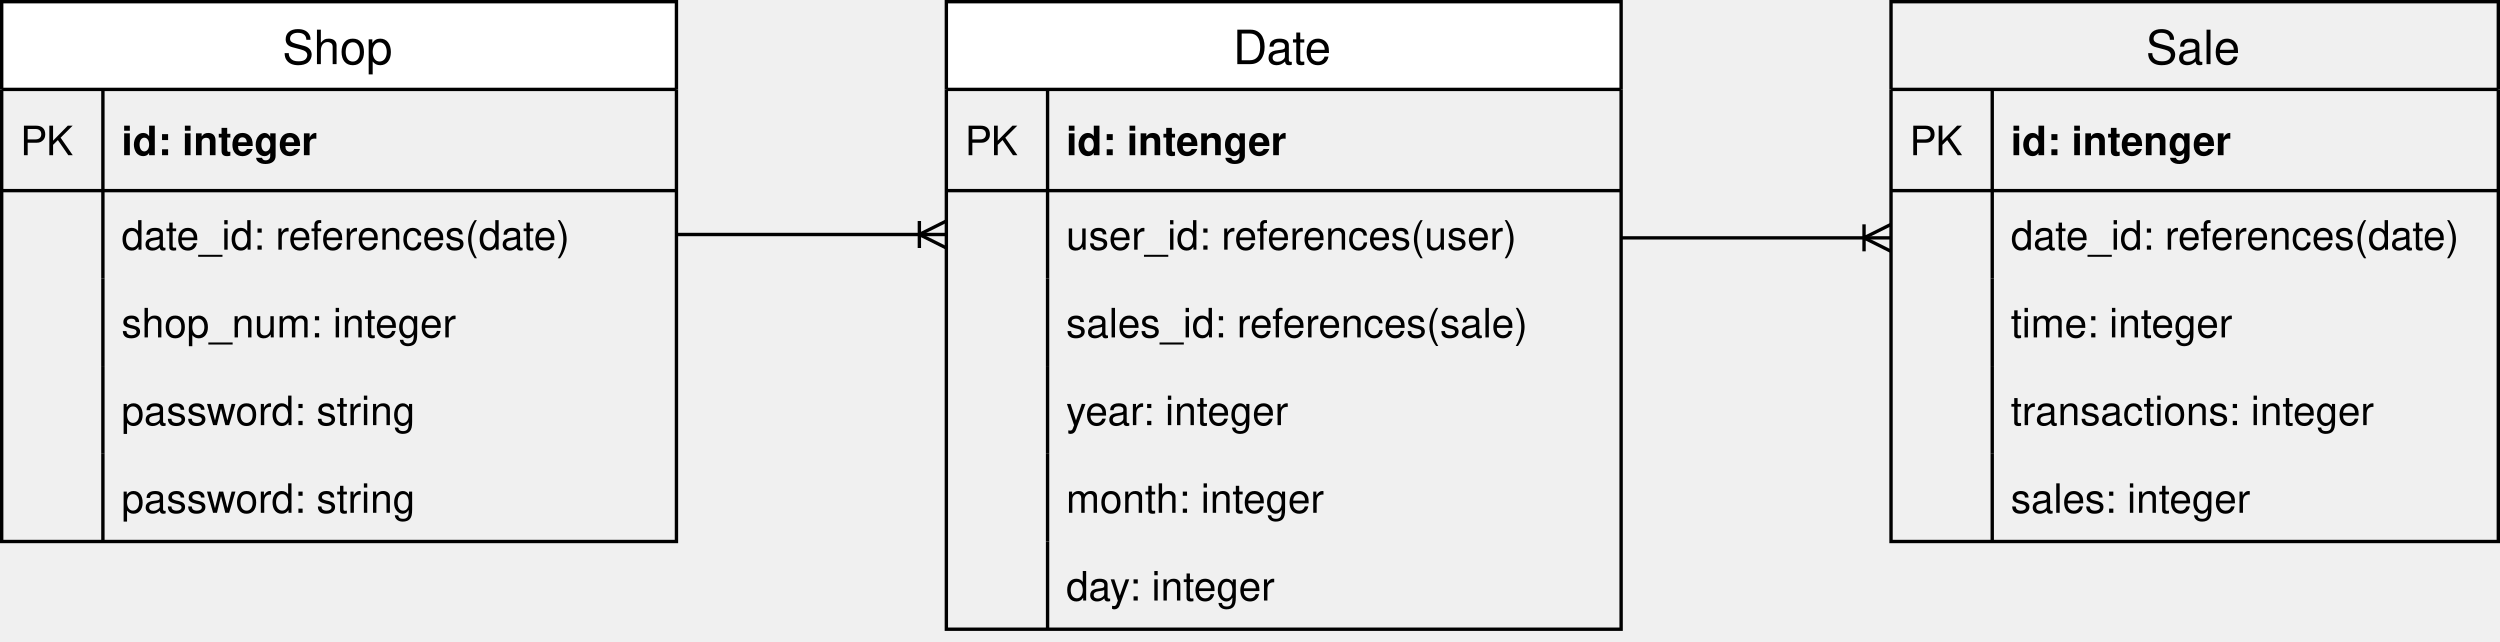
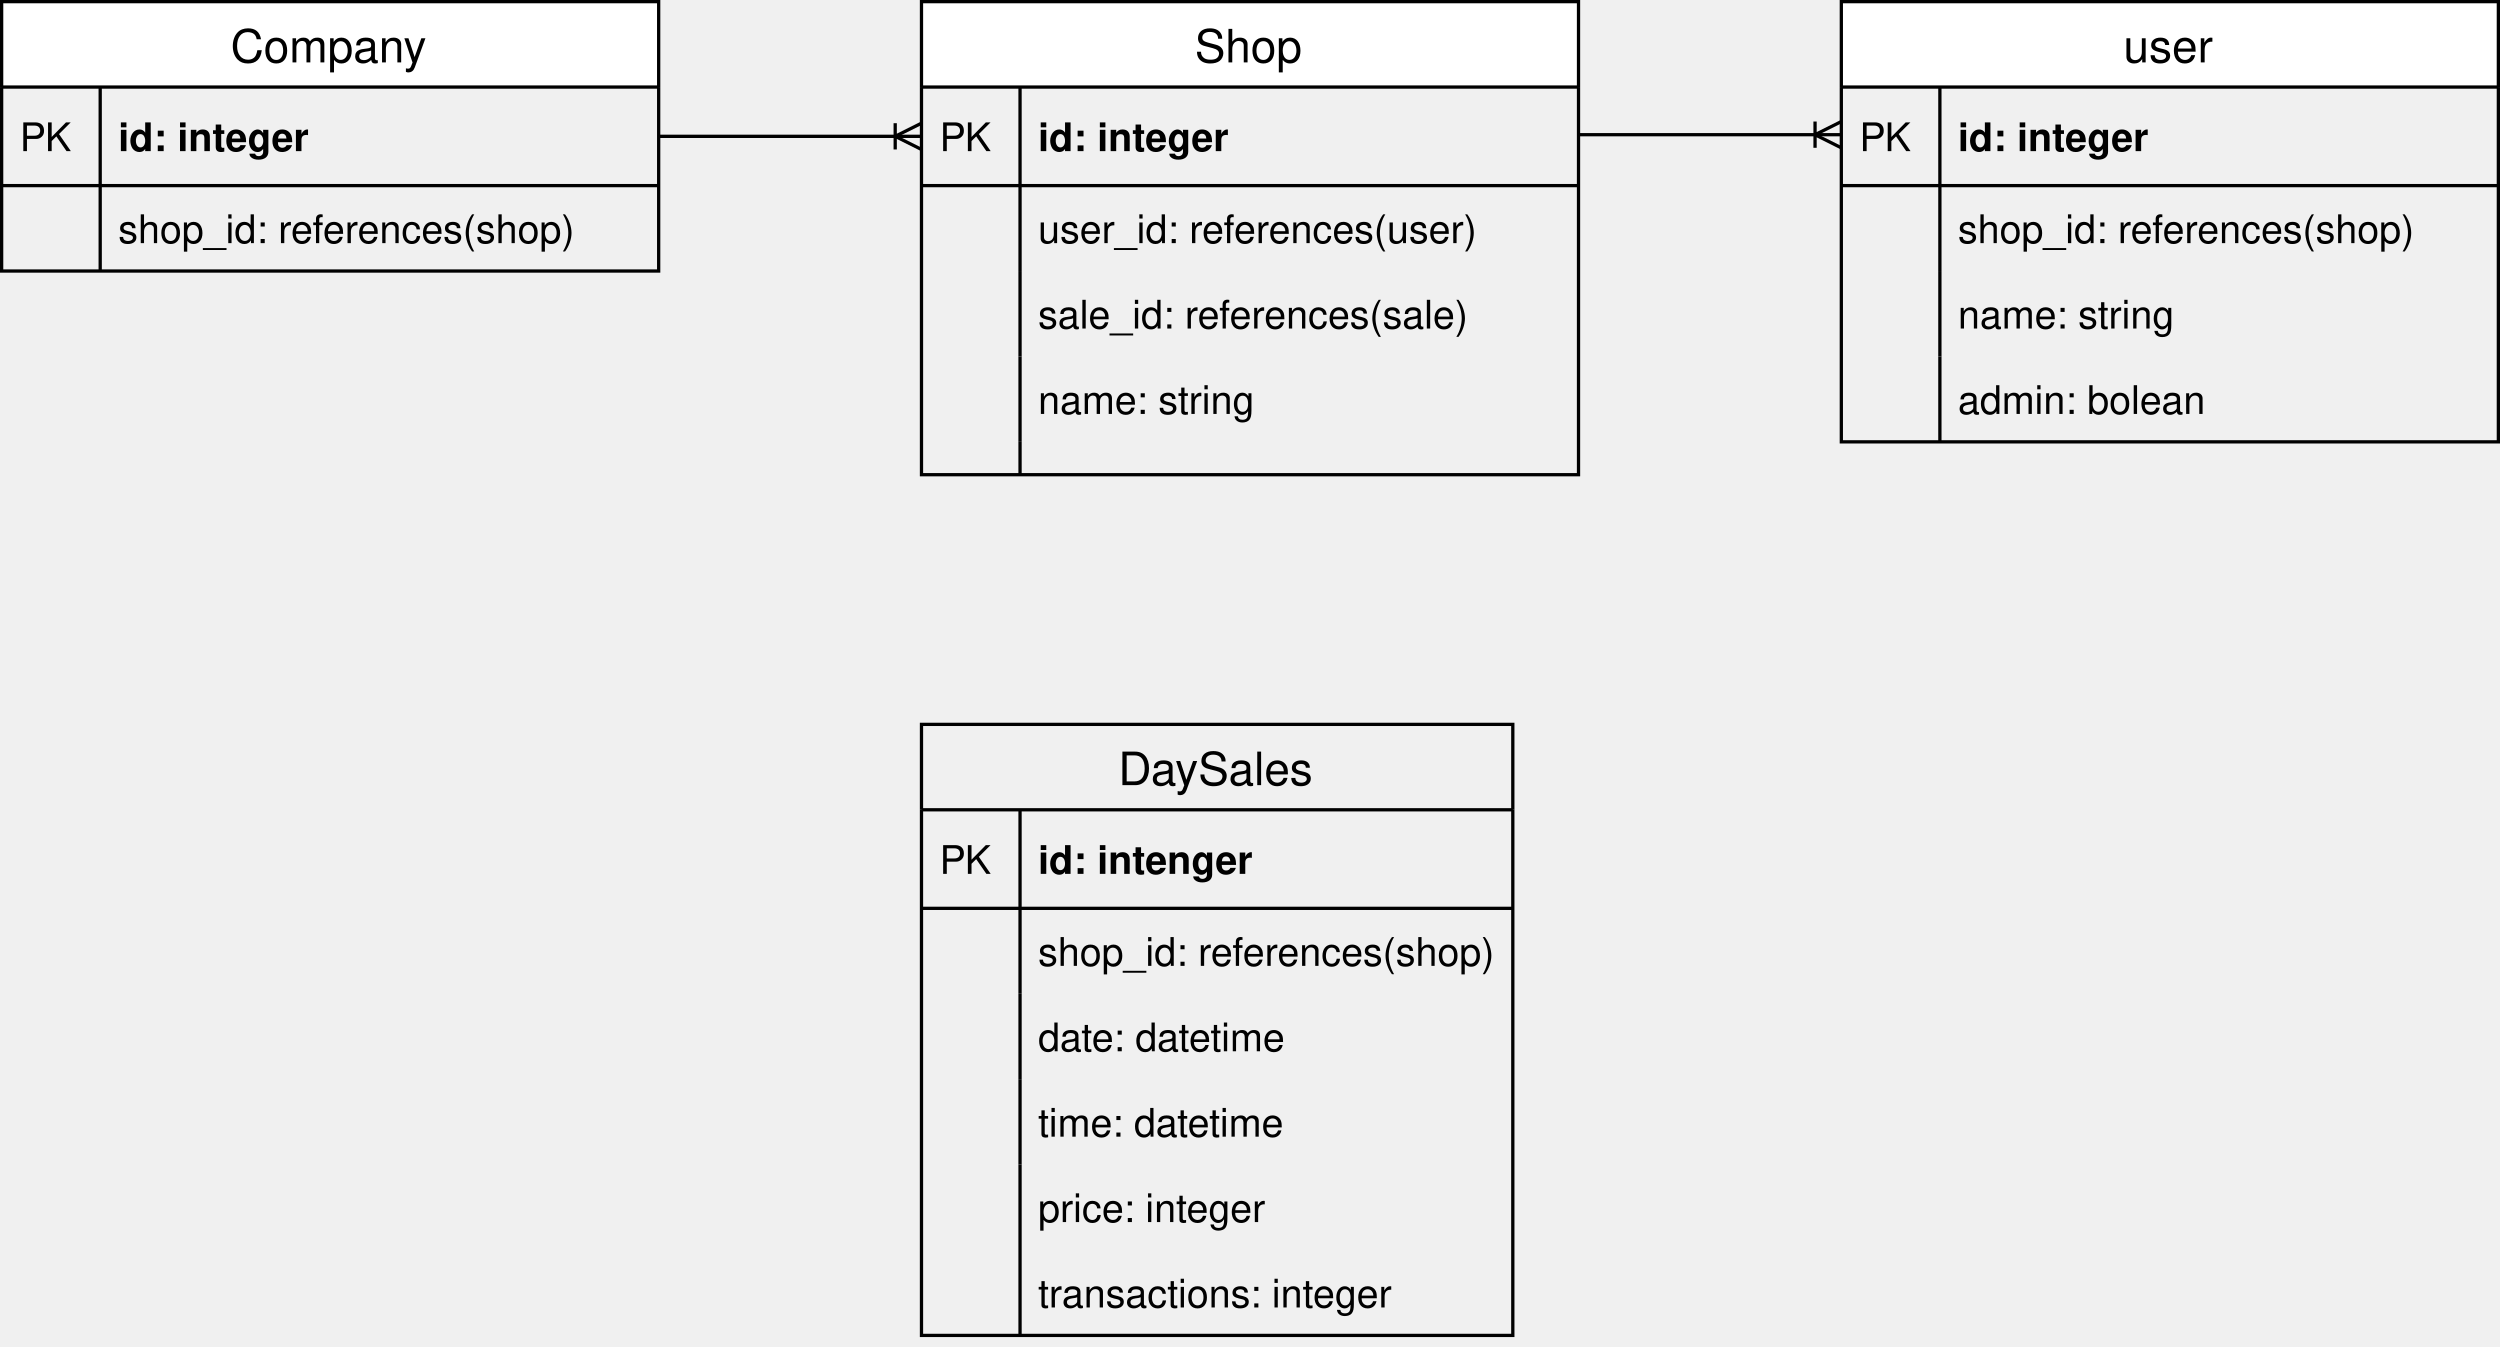
- <svg xmlns="http://www.w3.org/2000/svg" version="1.1" width="741px" height="190px" viewBox="-0.5 -0.5 741 190" content="&lt;mxfile host=&quot;cde12fbf-ec3f-4782-b3c3-f2e3669d702a&quot; modified=&quot;2020-09-10T08:28:35.192Z&quot; agent=&quot;5.0 (Macintosh; Intel Mac OS X 10_15_6) AppleWebKit/537.36 (KHTML, like Gecko) Code/1.47.1 Chrome/78.0.39.130 Electron/7.3.2 Safari/537.36&quot; etag=&quot;NzBtJ3suc1hzxlEWRqxJ&quot; version=&quot;13.1.3&quot; pages=&quot;2&quot;&gt;&lt;diagram id=&quot;6hGFLwfOUW9BJ-s0fimq&quot; name=&quot;Page-1&quot;&gt;7Vxbb+I4FP41SLsvo1wghcdCu7PStlJVRtrZp5FLXGJNEiPHFJhfv8eJTS4ObVoSmmgs8RAfX8/ti31OzMhdRPuvDG2Ce+rjcORY/n7k3owcx3WckfhZ/iEjACUjrBnxM5KdE5bkF5ZES1K3xMdJqSGnNORkUyauaBzjFS/REGN0V272TMPyrBu0xhphuUKhTv2X+DzIqFPnKqf/jck6UDPb3iyriZBqLDlJAuTTXYHk3o7cBaOUZ0/RfoFDITsll6zfXydqjwtjOOZNOnjTrMcLCreSuaVgM1scPyiOkx2JQhRDaf5MY76UNRaUVwEJ/Tt0oFsxY8LR6qcqzQPKyC9oj0KosoEA1YxLhTpeqcVS9JRjMpxAmwfFhl0h3aN9qeEdSrhaDQ1DtEnIU7o+0TFCbE3iOeWcRrIRCsk6hucVjIWZ4ilblT0WZRKGCxpSqLuJacq2Llkp7BfMON4XSFLSXzGNMGcHaCJrPUtqXZn9WJZ3uRHZU0kLigbkSSKShrs+jp3rFh6kek+oeqapWlRdiyYghngNktDUHqCNeAS2OUHhIzgTiteids7pRkozxM9K+kyuWTw/KYnbBYlnbedCZgT86VqSI+L76ag1gk82aEXi9V02izvOSY9yNkGiMORzmLpSAIPhWKyGcsTR09FSNxQYTSU4mcMPZLqwvkxGE+B0AWU7L8NPNGd8QeOEM0RSnWMwsx0Wpjb3Gd18A8PCituiV0wqFuXUms/R9d62H2UvXjNzcVuwlitLs5aHf862j6eiF9bouqmZlG2iNZN4S+uCTWnQDfQ7O6Hf43tJrqME/SW9FxTtdqVnW9Ozjzj+oaCB4WcMPK1w8oeg/9kNRFhv6z4dbOD40DIeTBrigcKNs+zE0ezks9Egs4ghQMHVqa1Ca1DQiopdTcWcRDjfInS2QzDu/xH3nzoXdP+xcf+Pu797QrX9cv+J7v4MxQlacQJSMDDQUxiwrekFccAzOPBxHJic0G2/cECPEyQoxAYAegsA7vhyADDV4wIGABoDQOchgTZUPGugYuyvsQp3AXuEHx5xiMRG4Tav0SQS8EgFgnHsX4tIPBRvH0HN3+g9ig+iYk/4d9UInv8TavkykaUbFfhNCwdViIHF78VCoZco5t3Skuqna0hqI6FbtpKsSp1x5cZCyjLQL6TwqocWPdKqC+wqIkul94JLq6hTopzjQRhpHlk+5hMkJIztSmgoY0j2KuYDKgO5lYHc6kCZGLSBUps6Mt7IzBz9SHGD+G+fejhpk83zDFUl1uUZnFpznL4CH3K6HM3z+a4q81n6fF4DsEIhiCQGG5jTbewn59qXfp4x+Y5PzHcc/f2cfEet2bYRB3f0g43Jd7xrc+N0frppRc9Xmp63CWZ1+Q5BN/mOzg4678eDmnxHLR60sQl29A8jPhsNhnPOOTpZr885zolARx0WiAqDBT3CgprkR2dY4JqYxxlYMIiYh6cfFg4YMRPz7Kn71yU9OvN/zyQ9zvgMahBJj5n+7UMErAUGAPoKADVJj84AYGa+fvg4AMwG8fXDTN8A+Ohg3L+v7u81DGm3Yhvm/X+G+w/i/e9oGl4GIGJNyyYX1dRRZe24khpqnIpq48qLvqkrZoBMAujCCaD3gvwl8z/6Ds+kf96F853v8trQsh7xNZddPmfH914suGTuxzbx3jP2e0PY7umHvQS2ez/ibWROfP30/0vme8xx7+PuP4jTnm3pt143KEl2lMmdAAgC5Gr8v03/r7EJDRL6kfCxLT0eYCDgNQho7O+VcIL19ofTnd1zMRAwrC3ARVM+5vOvM665DGEPMGsA8d3dcqmBwozUmyslk7dugjS9UlL916P2rpRAMf+nrKx5/ndj7u3/&lt;/diagram&gt;&lt;diagram id=&quot;i3psQbkPupEsxfp0O1LO&quot; name=&quot;Page-2&quot;&gt;ldFPD4IgFADwT8OxLWGVna1sbZ5cdmZASgOfEU3r06cDM9alLuzx4/HnPRBJdJca2lQZcKEQnvMOkQ3COF7H/TjAw8EiihyURnJHH5DLp/A493qXXNyCRAugrGxCZFDXgtnAqDHQhmlnUOGtDS3FF+SMqm89SW4rXxZeTb4XsqzGm6Pl2q1oOib7Sm4V5dB+ENkikhgA6yLdJUINvRv7smvxMU0u1+yQs+ys76Roipk7bPfPlncJRtT216P7YHpaPwn+l2xf&lt;/diagram&gt;&lt;/mxfile&gt;">
+ <svg xmlns="http://www.w3.org/2000/svg" version="1.1" width="761px" height="410px" viewBox="-0.5 -0.5 761 410" content="&lt;mxfile host=&quot;4d41d5c3-0fb5-4dad-8186-39b1f27cdf8c&quot; modified=&quot;2020-09-11T08:37:16.006Z&quot; agent=&quot;5.0 (Macintosh; Intel Mac OS X 10_15_6) AppleWebKit/537.36 (KHTML, like Gecko) Code/1.47.1 Chrome/78.0.39.130 Electron/7.3.2 Safari/537.36&quot; etag=&quot;WRkJ_qoZM1fOdycrjFqo&quot; version=&quot;13.1.3&quot; pages=&quot;2&quot;&gt;&lt;diagram id=&quot;6hGFLwfOUW9BJ-s0fimq&quot; name=&quot;Page-1&quot;&gt;7VzRbqM4FP2aSLsvIwyBpI9N2tmVtpWqZqSdfVq5wQnWAkbgTpP5+r0GO4EYJjQBkplaqip8Mcb2ufdwfWxl5MyjzR8pToJH5pNwZFv+ZuTcjWzbc6fwXxi2hcFFqDCsU+oXppJhQb8TabSk9ZX6JKtU5IyFnCZV45LFMVnyig2nKXurVluxsPrWBK+JZlgscahb/6Y+Dwrr1J7s7X8Sug7Um5F3U9yJsKosR5IF2GdvJZNzP3LmKWO8uIo2cxKKuVPzUjz3ueHurmMpiXmrByyneOQbDl/l6OYsSnC8lR3kWzXq7I1GIY6hNFuxmC/kHQvKy4CG/gPeslfx1ozj5X+qNAtYSr9DfRzCLQQGuJ1yCartVWosxJOyzZRkUOdJDQUdmB7xplLxAWdc9YaFIU4y+pL3TzwY4XRN4xnjnEWyEg7pOobrJbRFUjWmoldoDGU5LyTlZNM4u2iHGfg6YRHhKUycJR8YS5SlmyvQ3/Y+Y1vSFpT8ZWpLV5Vuut41vEcSLiSYTcCONWDFvVtRB0a8hjFrAAc4EZcwQE5x+Ayhg+O1uDvjLJHzFpKVmudUdllcv6i5RaW5LerOxBxSiJ5baY6o7+etrmgYzlnIYPrvYpZ7VpbgJY3XD8VbnPHe9CzfJkwMmlyFeeAE0BiJRW8Yxxy/7HwyYTDOfAbdGfzBPM+tT+7IhZHOoYz2ZfgT1VM+Z3HGU0xzdAk41BsRTjXzU5Z8ARciarRl/3cPfMdu7TtF7Oneo9zFa+cujtWFu7iauzz9dbaHvJQjrgbtto5S9YrOnOIY7mKY0qVbIyy/OfKde6avIj+uR74EtdMb0p6GdBaw5F/FDilZEejqkmS/Cfvv/dCEdRz9vLGfnCO65gS3JSco7jjPUyaap1yaEQqf+OXowDuJDjoB2Z4eB5n4kP7KIvSa8u0zCTGnLL7f39HmJOCRSvlI7N+KvBuK988A9Bf2KDJMcQP6+1WikRf+EYVPrirebco377aqtKH8q2ocrktPQWn/kCioZ4phibH8OJ2DobPXdLlbc8hEiqvgzjN69yhiqC4ud8Y0n8Bv1a7UASnf8SQ8dZ9ZIqeaWiL74NNQDEE+VV4AHDZ0U21oetBOMWqtndytduNu52lIz0gX8IEx64yz1xmOfdpCA43HHTAI0lNHs9K4rpUGasg3L7HSQHr+aVYavaUWLT5Uva00kJ4/vmYkrVtpCLtZaQy60jjCCYOuNFCLJNSsNLqgg8nlVhroRgM5wyGpFR7AbujgmuhAadKD0IFyXUMHfdPBzeXoQHW0BHKMI1JwAUwDzKphgCtiAGRNh6QA21DAIBTQJC0MQgH65rMJ+WsKeWfcLuRRF8tFW9cHTcj3EvINe0xHQr4LkHVWFyt/HeaPKAHXbERoCDdKwJ51ogTsdCAB6zRuBOBhBeCy79itfecC8q/O8Ub8PUr0ZXSdBnSbuP8i0m+N0mOOmAyV9J3FBcMeMDEJ38k8cNOAbGc80AXC+s6wkXiuNvSHlHj1PWAT+W0j320A9qoiH9XEPvYjGhfB/8JCgmMT/AOKPfYPg39gddfE/0BSz2nHPzoB2dE3eDSQP9bJ0sudF3UPTgh6YkiVNtoeGD0UmvSWujsy6unHQu7wdoFDkul08bEkwxqCa3C696iI2kHSsS4jommdn067SAp12aCsI8ZGSBxWSNyF3zlKYq27dKExTXT1wEiJ71pIeL1rCJ3grKcRRky8iKLwfj6oURNr+aCLfHNia35yaTa47jVFGdpJU6pwVaLCRN9o9DGXeqK44jQiJv6vJ/5rJMX+4t8cHzkj/nvfVuxGUtA5Pg95QwCXUhULTniXrNgbAyCnh/OEvzQFnCorOg1i8iAcoPN8ktIlGeDAkeGAkzig5hRpjxyg7zsZDuiFA077DZtuQNaFYRh7nOGl2DrIDBVcKxV4LfXkbrxE15MNFfRCBQ2od08FUNz/OGKxo7T/hUnn/n8=&lt;/diagram&gt;&lt;diagram id=&quot;i3psQbkPupEsxfp0O1LO&quot; name=&quot;Page-2&quot;&gt;ldFPD4IgFADwT8OxLWGVna1sbZ5cdmZASgOfEU3r06cDM9alLuzx4/HnPRBJdJca2lQZcKEQnvMOkQ3COF7H/TjAw8EiihyURnJHH5DLp/A493qXXNyCRAugrGxCZFDXgtnAqDHQhmlnUOGtDS3FF+SMqm89SW4rXxZeTb4XsqzGm6Pl2q1oOib7Sm4V5dB+ENkikhgA6yLdJUINvRv7smvxMU0u1+yQs+ys76Roipk7bPfPlncJRtT216P7YHpaPwn+l2xf&lt;/diagram&gt;&lt;/mxfile&gt;">
  <defs>
-     <clipPath id="mx-clip-594-26-142-30-0">
-       <rect x="594" y="26" width="142" height="30" />
+     <clipPath id="mx-clip-34-26-162-30-0">
+       <rect x="34" y="26" width="162" height="30" />
+     </clipPath>
+     <clipPath id="mx-clip-4-26-22-30-0">
+       <rect x="4" y="26" width="22" height="30" />
+     </clipPath>
+     <clipPath id="mx-clip-34-61-162-26-0">
+       <rect x="34" y="61" width="162" height="26" />
+     </clipPath>
+     <clipPath id="mx-clip-314-26-162-30-0">
+       <rect x="314" y="26" width="162" height="30" />
+     </clipPath>
+     <clipPath id="mx-clip-284-26-22-30-0">
+       <rect x="284" y="26" width="22" height="30" />
+     </clipPath>
+     <clipPath id="mx-clip-314-61-162-26-0">
+       <rect x="314" y="61" width="162" height="26" />
+     </clipPath>
+     <clipPath id="mx-clip-314-87-162-26-0">
+       <rect x="314" y="87" width="162" height="26" />
+     </clipPath>
+     <clipPath id="mx-clip-314-113-162-26-0">
+       <rect x="314" y="113" width="162" height="26" />
+     </clipPath>
+     <clipPath id="mx-clip-594-26-162-30-0">
+       <rect x="594" y="26" width="162" height="30" />
    </clipPath>
    <clipPath id="mx-clip-564-26-22-30-0">
      <rect x="564" y="26" width="22" height="30" />
    </clipPath>
-     <clipPath id="mx-clip-594-61-142-26-0">
-       <rect x="594" y="61" width="142" height="26" />
-     </clipPath>
-     <clipPath id="mx-clip-594-87-142-26-0">
-       <rect x="594" y="87" width="142" height="26" />
-     </clipPath>
-     <clipPath id="mx-clip-594-113-142-26-0">
-       <rect x="594" y="113" width="142" height="26" />
-     </clipPath>
-     <clipPath id="mx-clip-594-139-142-26-0">
-       <rect x="594" y="139" width="142" height="26" />
-     </clipPath>
-     <clipPath id="mx-clip-314-26-162-30-0">
-       <rect x="314" y="26" width="162" height="30" />
-     </clipPath>
-     <clipPath id="mx-clip-284-26-22-30-0">
-       <rect x="284" y="26" width="22" height="30" />
-     </clipPath>
-     <clipPath id="mx-clip-314-61-162-26-0">
-       <rect x="314" y="61" width="162" height="26" />
-     </clipPath>
-     <clipPath id="mx-clip-314-87-162-26-0">
-       <rect x="314" y="87" width="162" height="26" />
-     </clipPath>
-     <clipPath id="mx-clip-314-113-162-26-0">
-       <rect x="314" y="113" width="162" height="26" />
-     </clipPath>
-     <clipPath id="mx-clip-314-139-162-26-0">
-       <rect x="314" y="139" width="162" height="26" />
-     </clipPath>
-     <clipPath id="mx-clip-314-165-162-26-0">
-       <rect x="314" y="165" width="162" height="26" />
-     </clipPath>
-     <clipPath id="mx-clip-34-26-162-30-0">
-       <rect x="34" y="26" width="162" height="30" />
-     </clipPath>
-     <clipPath id="mx-clip-4-26-22-30-0">
-       <rect x="4" y="26" width="22" height="30" />
-     </clipPath>
-     <clipPath id="mx-clip-34-61-162-26-0">
-       <rect x="34" y="61" width="162" height="26" />
-     </clipPath>
-     <clipPath id="mx-clip-34-87-162-26-0">
-       <rect x="34" y="87" width="162" height="26" />
-     </clipPath>
-     <clipPath id="mx-clip-34-113-162-26-0">
-       <rect x="34" y="113" width="162" height="26" />
-     </clipPath>
-     <clipPath id="mx-clip-34-139-162-26-0">
-       <rect x="34" y="139" width="162" height="26" />
+     <clipPath id="mx-clip-594-61-162-26-0">
+       <rect x="594" y="61" width="162" height="26" />
+     </clipPath>
+     <clipPath id="mx-clip-594-87-162-26-0">
+       <rect x="594" y="87" width="162" height="26" />
+     </clipPath>
+     <clipPath id="mx-clip-594-113-162-26-0">
+       <rect x="594" y="113" width="162" height="26" />
+     </clipPath>
+     <clipPath id="mx-clip-314-246-142-30-0">
+       <rect x="314" y="246" width="142" height="30" />
+     </clipPath>
+     <clipPath id="mx-clip-284-246-22-30-0">
+       <rect x="284" y="246" width="22" height="30" />
+     </clipPath>
+     <clipPath id="mx-clip-314-281-142-26-0">
+       <rect x="314" y="281" width="142" height="26" />
+     </clipPath>
+     <clipPath id="mx-clip-314-307-142-26-0">
+       <rect x="314" y="307" width="142" height="26" />
+     </clipPath>
+     <clipPath id="mx-clip-314-333-142-26-0">
+       <rect x="314" y="333" width="142" height="26" />
+     </clipPath>
+     <clipPath id="mx-clip-314-359-142-26-0">
+       <rect x="314" y="359" width="142" height="26" />
+     </clipPath>
+     <clipPath id="mx-clip-314-385-142-26-0">
+       <rect x="314" y="385" width="142" height="26" />
    </clipPath>
  </defs>
  <g>
-     <path d="M 560 26 L 560 0 L 740 0 L 740 26" fill="none" stroke="#000000" stroke-miterlimit="10" pointer-events="all" />
-     <path d="M 560 26 L 560 160 L 740 160 L 740 26" fill="none" stroke="#000000" stroke-miterlimit="10" pointer-events="none" />
-     <path d="M 560 26 L 740 26" fill="none" stroke="#000000" stroke-miterlimit="10" pointer-events="none" />
-     <g fill="#000000" font-family="Helvetica" text-anchor="middle" font-size="14px">
-       <text x="649.5" y="18.5">
-                 Sale
-             </text>
-     </g>
-     <path d="M 560 26 M 740 26 M 740 56 L 560 56" fill="none" stroke="#000000" stroke-miterlimit="10" pointer-events="none" />
-     <g fill="#000000" font-family="Helvetica" font-weight="bold" text-decoration="underline" clip-path="url(#mx-clip-594-26-142-30-0)" font-size="12px">
-       <text x="595.5" y="45.5">
-                 id: intenger
-             </text>
-     </g>
-     <path d="M 560 26 M 590 26 L 590 56 M 560 56" fill="none" stroke="#000000" stroke-miterlimit="10" pointer-events="none" />
-     <g fill="#000000" font-family="Helvetica" clip-path="url(#mx-clip-564-26-22-30-0)" font-size="12px">
-       <text x="565.5" y="45.5">
-                 PK
-             </text>
-     </g>
-     <path d="M 560 56 M 740 56 M 740 82 M 560 82" fill="none" stroke="#000000" stroke-miterlimit="10" pointer-events="none" />
-     <g fill="#000000" font-family="Helvetica" clip-path="url(#mx-clip-594-61-142-26-0)" font-size="12px">
-       <text x="595.5" y="73.5">
-                 date_id: references(date)
-             </text>
-     </g>
-     <path d="M 560 56 M 590 56 L 590 82 M 560 82" fill="none" stroke="#000000" stroke-miterlimit="10" pointer-events="none" />
-     <path d="M 560 82 M 740 82 M 740 108 M 560 108" fill="none" stroke="#000000" stroke-miterlimit="10" pointer-events="none" />
-     <g fill="#000000" font-family="Helvetica" clip-path="url(#mx-clip-594-87-142-26-0)" font-size="12px">
-       <text x="595.5" y="99.5">
-                 time: integer
-             </text>
-     </g>
-     <path d="M 560 82 M 590 82 L 590 108 M 560 108" fill="none" stroke="#000000" stroke-miterlimit="10" pointer-events="none" />
-     <path d="M 560 108 M 740 108 M 740 134 M 560 134" fill="none" stroke="#000000" stroke-miterlimit="10" pointer-events="none" />
-     <g fill="#000000" font-family="Helvetica" clip-path="url(#mx-clip-594-113-142-26-0)" font-size="12px">
-       <text x="595.5" y="125.5">
-                 transactions: integer
-             </text>
-     </g>
-     <path d="M 560 108 M 590 108 L 590 134 M 560 134" fill="none" stroke="#000000" stroke-miterlimit="10" pointer-events="none" />
-     <path d="M 560 134 M 740 134 M 740 160 M 560 160" fill="none" stroke="#000000" stroke-miterlimit="10" pointer-events="none" />
-     <g fill="#000000" font-family="Helvetica" clip-path="url(#mx-clip-594-139-142-26-0)" font-size="12px">
-       <text x="595.5" y="151.5">
-                 sales: integer
-             </text>
-     </g>
-     <path d="M 560 134 M 590 134 L 590 160 M 560 160" fill="none" stroke="#000000" stroke-miterlimit="10" pointer-events="none" />
-     <path d="M 200 69 L 220 69 Q 230 69 240 69 L 245 69 Q 250 69 260 69 L 280 69" fill="none" stroke="#000000" stroke-miterlimit="10" pointer-events="none" />
-     <path d="M 272 73 L 272 65 M 280 65 L 272 69 L 280 73" fill="none" stroke="#000000" stroke-miterlimit="10" pointer-events="none" />
+     <path d="M 0 26 L 0 0 L 200 0 L 200 26" fill="#ffffff" stroke="#000000" stroke-miterlimit="10" pointer-events="all" />
+     <path d="M 0 26 L 0 82 L 200 82 L 200 26" fill="none" stroke="#000000" stroke-miterlimit="10" pointer-events="none" />
+     <path d="M 0 26 L 200 26" fill="none" stroke="#000000" stroke-miterlimit="10" pointer-events="none" />
+     <g fill="#000000" font-family="Helvetica" text-anchor="middle" font-size="14px">
+       <text x="99.5" y="18.5">
+                 Company
+             </text>
+     </g>
+     <path d="M 0 26 M 200 26 M 200 56 L 0 56" fill="none" stroke="#000000" stroke-miterlimit="10" pointer-events="none" />
+     <g fill="#000000" font-family="Helvetica" font-weight="bold" text-decoration="underline" clip-path="url(#mx-clip-34-26-162-30-0)" font-size="12px">
+       <text x="35.5" y="45.5">
+                 id: integer
+             </text>
+     </g>
+     <path d="M 0 26 M 30 26 L 30 56 M 0 56" fill="none" stroke="#000000" stroke-miterlimit="10" pointer-events="none" />
+     <g fill="#000000" font-family="Helvetica" clip-path="url(#mx-clip-4-26-22-30-0)" font-size="12px">
+       <text x="5.5" y="45.5">
+                 PK
+             </text>
+     </g>
+     <path d="M 0 56 M 200 56 M 200 82 M 0 82" fill="none" stroke="#000000" stroke-miterlimit="10" pointer-events="none" />
+     <g fill="#000000" font-family="Helvetica" clip-path="url(#mx-clip-34-61-162-26-0)" font-size="12px">
+       <text x="35.5" y="73.5">
+                 shop_id: references(shop)
+             </text>
+     </g>
+     <path d="M 0 56 M 30 56 L 30 82 M 0 82" fill="none" stroke="#000000" stroke-miterlimit="10" pointer-events="none" />
+     <path d="M 200 41 L 220 41 Q 230 41 240 41 L 245 41 Q 250 41 260 41 L 280 41" fill="none" stroke="#000000" stroke-miterlimit="10" pointer-events="none" />
+     <path d="M 272 45 L 272 37 M 280 37 L 272 41 L 280 45" fill="none" stroke="#000000" stroke-miterlimit="10" pointer-events="none" />
    <path d="M 280 26 L 280 0 L 480 0 L 480 26" fill="#ffffff" stroke="#000000" stroke-miterlimit="10" pointer-events="none" />
-     <path d="M 280 26 L 280 186 L 480 186 L 480 26" fill="none" stroke="#000000" stroke-miterlimit="10" pointer-events="none" />
+     <path d="M 280 26 L 280 144 L 480 144 L 480 26" fill="none" stroke="#000000" stroke-miterlimit="10" pointer-events="none" />
    <path d="M 280 26 L 480 26" fill="none" stroke="#000000" stroke-miterlimit="10" pointer-events="none" />
    <g fill="#000000" font-family="Helvetica" text-anchor="middle" font-size="14px">
      <text x="379.5" y="18.5">
-                 Date
+                 Shop
            </text>
    </g>
    <path d="M 280 26 M 480 26 M 480 56 L 280 56" fill="none" stroke="#000000" stroke-miterlimit="10" pointer-events="none" />
    <g fill="#000000" font-family="Helvetica" font-weight="bold" text-decoration="underline" clip-path="url(#mx-clip-314-26-162-30-0)" font-size="12px">
      <text x="315.5" y="45.5">
-                 id: intenger
+                 id: integer
            </text>
    </g>
    <path d="M 280 26 M 310 26 L 310 56 M 280 56" fill="none" stroke="#000000" stroke-miterlimit="10" pointer-events="none" />
    <g fill="#000000" font-family="Helvetica" clip-path="url(#mx-clip-284-26-22-30-0)" font-size="12px">
      <text x="285.5" y="45.5">
                PK
            </text>
    </g>
    <path d="M 280 56 M 480 56 M 480 82 M 280 82" fill="none" stroke="#000000" stroke-miterlimit="10" pointer-events="none" />
    <g fill="#000000" font-family="Helvetica" clip-path="url(#mx-clip-314-61-162-26-0)" font-size="12px">
      <text x="315.5" y="73.5">
                user_id: references(user)
            </text>
    </g>
    <path d="M 280 56 M 310 56 L 310 82 M 280 82" fill="none" stroke="#000000" stroke-miterlimit="10" pointer-events="none" />
    <path d="M 280 82 M 480 82 M 480 108 M 280 108" fill="none" stroke="#000000" stroke-miterlimit="10" pointer-events="none" />
    <g fill="#000000" font-family="Helvetica" clip-path="url(#mx-clip-314-87-162-26-0)" font-size="12px">
      <text x="315.5" y="99.5">
-                 sales_id: references(sale)
+                 sale_id: references(sale)
            </text>
    </g>
    <path d="M 280 82 M 310 82 L 310 108 M 280 108" fill="none" stroke="#000000" stroke-miterlimit="10" pointer-events="none" />
    <path d="M 280 108 M 480 108 M 480 134 M 280 134" fill="none" stroke="#000000" stroke-miterlimit="10" pointer-events="none" />
    <g fill="#000000" font-family="Helvetica" clip-path="url(#mx-clip-314-113-162-26-0)" font-size="12px">
      <text x="315.5" y="125.5">
-                 year: integer
+                 name: string
            </text>
    </g>
    <path d="M 280 108 M 310 108 L 310 134 M 280 134" fill="none" stroke="#000000" stroke-miterlimit="10" pointer-events="none" />
-     <path d="M 280 134 M 480 134 M 480 160 M 280 160" fill="none" stroke="#000000" stroke-miterlimit="10" pointer-events="none" />
-     <g fill="#000000" font-family="Helvetica" clip-path="url(#mx-clip-314-139-162-26-0)" font-size="12px">
-       <text x="315.5" y="151.5">
-                 month: integer
-             </text>
-     </g>
-     <path d="M 280 134 M 310 134 L 310 160 M 280 160" fill="none" stroke="#000000" stroke-miterlimit="10" pointer-events="none" />
-     <path d="M 280 160 M 480 160 M 480 186 M 280 186" fill="none" stroke="#000000" stroke-miterlimit="10" pointer-events="none" />
-     <g fill="#000000" font-family="Helvetica" clip-path="url(#mx-clip-314-165-162-26-0)" font-size="12px">
-       <text x="315.5" y="177.5">
-                 day: integer
-             </text>
-     </g>
-     <path d="M 280 160 M 310 160 L 310 186 M 280 186" fill="none" stroke="#000000" stroke-miterlimit="10" pointer-events="none" />
-     <path d="M 0 26 L 0 0 L 200 0 L 200 26" fill="#ffffff" stroke="#000000" stroke-miterlimit="10" pointer-events="none" />
-     <path d="M 0 26 L 0 160 L 200 160 L 200 26" fill="none" stroke="#000000" stroke-miterlimit="10" pointer-events="none" />
-     <path d="M 0 26 L 200 26" fill="none" stroke="#000000" stroke-miterlimit="10" pointer-events="none" />
-     <g fill="#000000" font-family="Helvetica" text-anchor="middle" font-size="14px">
-       <text x="99.5" y="18.5">
-                 Shop
-             </text>
-     </g>
-     <path d="M 0 26 M 200 26 M 200 56 L 0 56" fill="none" stroke="#000000" stroke-miterlimit="10" pointer-events="none" />
-     <g fill="#000000" font-family="Helvetica" font-weight="bold" text-decoration="underline" clip-path="url(#mx-clip-34-26-162-30-0)" font-size="12px">
-       <text x="35.5" y="45.5">
+     <path d="M 280 134 M 480 134 M 480 144 M 280 144" fill="none" stroke="#000000" stroke-miterlimit="10" pointer-events="none" />
+     <path d="M 280 134 M 310 134 L 310 144 M 280 144" fill="none" stroke="#000000" stroke-miterlimit="10" pointer-events="none" />
+     <path d="M 560 26 L 560 0 L 760 0 L 760 26" fill="#ffffff" stroke="#000000" stroke-miterlimit="10" pointer-events="none" />
+     <path d="M 560 26 L 560 134 L 760 134 L 760 26" fill="none" stroke="#000000" stroke-miterlimit="10" pointer-events="none" />
+     <path d="M 560 26 L 760 26" fill="none" stroke="#000000" stroke-miterlimit="10" pointer-events="none" />
+     <g fill="#000000" font-family="Helvetica" text-anchor="middle" font-size="14px">
+       <text x="659.5" y="18.5">
+                 user
+             </text>
+     </g>
+     <path d="M 560 26 M 760 26 M 760 56 L 560 56" fill="none" stroke="#000000" stroke-miterlimit="10" pointer-events="none" />
+     <g fill="#000000" font-family="Helvetica" font-weight="bold" text-decoration="underline" clip-path="url(#mx-clip-594-26-162-30-0)" font-size="12px">
+       <text x="595.5" y="45.5">
                id: integer
            </text>
    </g>
-     <path d="M 0 26 M 30 26 L 30 56 M 0 56" fill="none" stroke="#000000" stroke-miterlimit="10" pointer-events="none" />
-     <g fill="#000000" font-family="Helvetica" clip-path="url(#mx-clip-4-26-22-30-0)" font-size="12px">
-       <text x="5.5" y="45.5">
-                 PK
-             </text>
-     </g>
-     <path d="M 0 56 M 200 56 M 200 82 M 0 82" fill="none" stroke="#000000" stroke-miterlimit="10" pointer-events="none" />
-     <g fill="#000000" font-family="Helvetica" clip-path="url(#mx-clip-34-61-162-26-0)" font-size="12px">
-       <text x="35.5" y="73.5">
-                 date_id: references(date)
-             </text>
-     </g>
-     <path d="M 0 56 M 30 56 L 30 82 M 0 82" fill="none" stroke="#000000" stroke-miterlimit="10" pointer-events="none" />
-     <path d="M 0 82 M 200 82 M 200 108 M 0 108" fill="none" stroke="#000000" stroke-miterlimit="10" pointer-events="none" />
-     <g fill="#000000" font-family="Helvetica" clip-path="url(#mx-clip-34-87-162-26-0)" font-size="12px">
-       <text x="35.5" y="99.5">
-                 shop_num: integer
-             </text>
-     </g>
-     <path d="M 0 82 M 30 82 L 30 108 M 0 108" fill="none" stroke="#000000" stroke-miterlimit="10" pointer-events="none" />
-     <path d="M 0 108 M 200 108 M 200 134 M 0 134" fill="none" stroke="#000000" stroke-miterlimit="10" pointer-events="none" />
-     <g fill="#000000" font-family="Helvetica" clip-path="url(#mx-clip-34-113-162-26-0)" font-size="12px">
-       <text x="35.5" y="125.5">
-                 password: string
-             </text>
-     </g>
-     <path d="M 0 108 M 30 108 L 30 134 M 0 134" fill="none" stroke="#000000" stroke-miterlimit="10" pointer-events="none" />
-     <path d="M 0 134 M 200 134 M 200 160 M 0 160" fill="none" stroke="#000000" stroke-miterlimit="10" pointer-events="none" />
-     <g fill="#000000" font-family="Helvetica" clip-path="url(#mx-clip-34-139-162-26-0)" font-size="12px">
-       <text x="35.5" y="151.5">
-                 password: string
-             </text>
-     </g>
-     <path d="M 0 134 M 30 134 L 30 160 M 0 160" fill="none" stroke="#000000" stroke-miterlimit="10" pointer-events="none" />
-     <path d="M 480 70 L 500 70 Q 510 70 520 70 L 525 70 Q 530 70 540 70 L 560 70" fill="none" stroke="#000000" stroke-miterlimit="10" pointer-events="none" />
-     <path d="M 552 74 L 552 66 M 560 66 L 552 70 L 560 74" fill="none" stroke="#000000" stroke-miterlimit="10" pointer-events="none" />
+     <path d="M 560 26 M 590 26 L 590 56 M 560 56" fill="none" stroke="#000000" stroke-miterlimit="10" pointer-events="none" />
+     <g fill="#000000" font-family="Helvetica" clip-path="url(#mx-clip-564-26-22-30-0)" font-size="12px">
+       <text x="565.5" y="45.5">
+                 PK
+             </text>
+     </g>
+     <path d="M 560 56 M 760 56 M 760 82 M 560 82" fill="none" stroke="#000000" stroke-miterlimit="10" pointer-events="none" />
+     <g fill="#000000" font-family="Helvetica" clip-path="url(#mx-clip-594-61-162-26-0)" font-size="12px">
+       <text x="595.5" y="73.5">
+                 shop_id: references(shop)
+             </text>
+     </g>
+     <path d="M 560 56 M 590 56 L 590 82 M 560 82" fill="none" stroke="#000000" stroke-miterlimit="10" pointer-events="none" />
+     <path d="M 560 82 M 760 82 M 760 108 M 560 108" fill="none" stroke="#000000" stroke-miterlimit="10" pointer-events="none" />
+     <g fill="#000000" font-family="Helvetica" clip-path="url(#mx-clip-594-87-162-26-0)" font-size="12px">
+       <text x="595.5" y="99.5">
+                 name: string
+             </text>
+     </g>
+     <path d="M 560 82 M 590 82 L 590 108 M 560 108" fill="none" stroke="#000000" stroke-miterlimit="10" pointer-events="none" />
+     <path d="M 560 108 M 760 108 M 760 134 M 560 134" fill="none" stroke="#000000" stroke-miterlimit="10" pointer-events="none" />
+     <g fill="#000000" font-family="Helvetica" clip-path="url(#mx-clip-594-113-162-26-0)" font-size="12px">
+       <text x="595.5" y="125.5">
+                 admin: bolean
+             </text>
+     </g>
+     <path d="M 560 108 M 590 108 L 590 134 M 560 134" fill="none" stroke="#000000" stroke-miterlimit="10" pointer-events="none" />
+     <path d="M 480 40.5 L 500 40.5 Q 510 40.5 520 40.5 L 525 40.5 Q 530 40.5 540 40.5 L 560 40.5" fill="none" stroke="#000000" stroke-miterlimit="10" pointer-events="none" />
+     <path d="M 552 44.5 L 552 36.5 M 560 36.5 L 552 40.5 L 560 44.5" fill="none" stroke="#000000" stroke-miterlimit="10" pointer-events="none" />
+     <path d="M 280 246 L 280 220 L 460 220 L 460 246" fill="none" stroke="#000000" stroke-miterlimit="10" pointer-events="none" />
+     <path d="M 280 246 L 280 406 L 460 406 L 460 246" fill="none" stroke="#000000" stroke-miterlimit="10" pointer-events="none" />
+     <path d="M 280 246 L 460 246" fill="none" stroke="#000000" stroke-miterlimit="10" pointer-events="none" />
+     <g fill="#000000" font-family="Helvetica" text-anchor="middle" font-size="14px">
+       <text x="369.5" y="238.5">
+                 DaySales
+             </text>
+     </g>
+     <path d="M 280 246 M 460 246 M 460 276 L 280 276" fill="none" stroke="#000000" stroke-miterlimit="10" pointer-events="none" />
+     <g fill="#000000" font-family="Helvetica" font-weight="bold" text-decoration="underline" clip-path="url(#mx-clip-314-246-142-30-0)" font-size="12px">
+       <text x="315.5" y="265.5">
+                 id: intenger
+             </text>
+     </g>
+     <path d="M 280 246 M 310 246 L 310 276 M 280 276" fill="none" stroke="#000000" stroke-miterlimit="10" pointer-events="none" />
+     <g fill="#000000" font-family="Helvetica" clip-path="url(#mx-clip-284-246-22-30-0)" font-size="12px">
+       <text x="285.5" y="265.5">
+                 PK
+             </text>
+     </g>
+     <path d="M 280 276 M 460 276 M 460 302 M 280 302" fill="none" stroke="#000000" stroke-miterlimit="10" pointer-events="none" />
+     <g fill="#000000" font-family="Helvetica" clip-path="url(#mx-clip-314-281-142-26-0)" font-size="12px">
+       <text x="315.5" y="293.5">
+                 shop_id: references(shop)
+             </text>
+     </g>
+     <path d="M 280 276 M 310 276 L 310 302 M 280 302" fill="none" stroke="#000000" stroke-miterlimit="10" pointer-events="none" />
+     <path d="M 280 302 M 460 302 M 460 328 M 280 328" fill="none" stroke="#000000" stroke-miterlimit="10" pointer-events="none" />
+     <g fill="#000000" font-family="Helvetica" clip-path="url(#mx-clip-314-307-142-26-0)" font-size="12px">
+       <text x="315.5" y="319.5">
+                 date: datetime
+             </text>
+     </g>
+     <path d="M 280 302 M 310 302 L 310 328 M 280 328" fill="none" stroke="#000000" stroke-miterlimit="10" pointer-events="none" />
+     <path d="M 280 328 M 460 328 M 460 354 M 280 354" fill="none" stroke="#000000" stroke-miterlimit="10" pointer-events="none" />
+     <g fill="#000000" font-family="Helvetica" clip-path="url(#mx-clip-314-333-142-26-0)" font-size="12px">
+       <text x="315.5" y="345.5">
+                 time: datetime
+             </text>
+     </g>
+     <path d="M 280 328 M 310 328 L 310 354 M 280 354" fill="none" stroke="#000000" stroke-miterlimit="10" pointer-events="none" />
+     <path d="M 280 354 M 460 354 M 460 380 M 280 380" fill="none" stroke="#000000" stroke-miterlimit="10" pointer-events="none" />
+     <g fill="#000000" font-family="Helvetica" clip-path="url(#mx-clip-314-359-142-26-0)" font-size="12px">
+       <text x="315.5" y="371.5">
+                 price: integer
+             </text>
+     </g>
+     <path d="M 280 354 M 310 354 L 310 380 M 280 380" fill="none" stroke="#000000" stroke-miterlimit="10" pointer-events="none" />
+     <path d="M 280 380 M 460 380 M 460 406 M 280 406" fill="none" stroke="#000000" stroke-miterlimit="10" pointer-events="none" />
+     <g fill="#000000" font-family="Helvetica" clip-path="url(#mx-clip-314-385-142-26-0)" font-size="12px">
+       <text x="315.5" y="397.5">
+                 transactions: integer
+             </text>
+     </g>
+     <path d="M 280 380 M 310 380 L 310 406 M 280 406" fill="none" stroke="#000000" stroke-miterlimit="10" pointer-events="none" />
  </g>
</svg>
